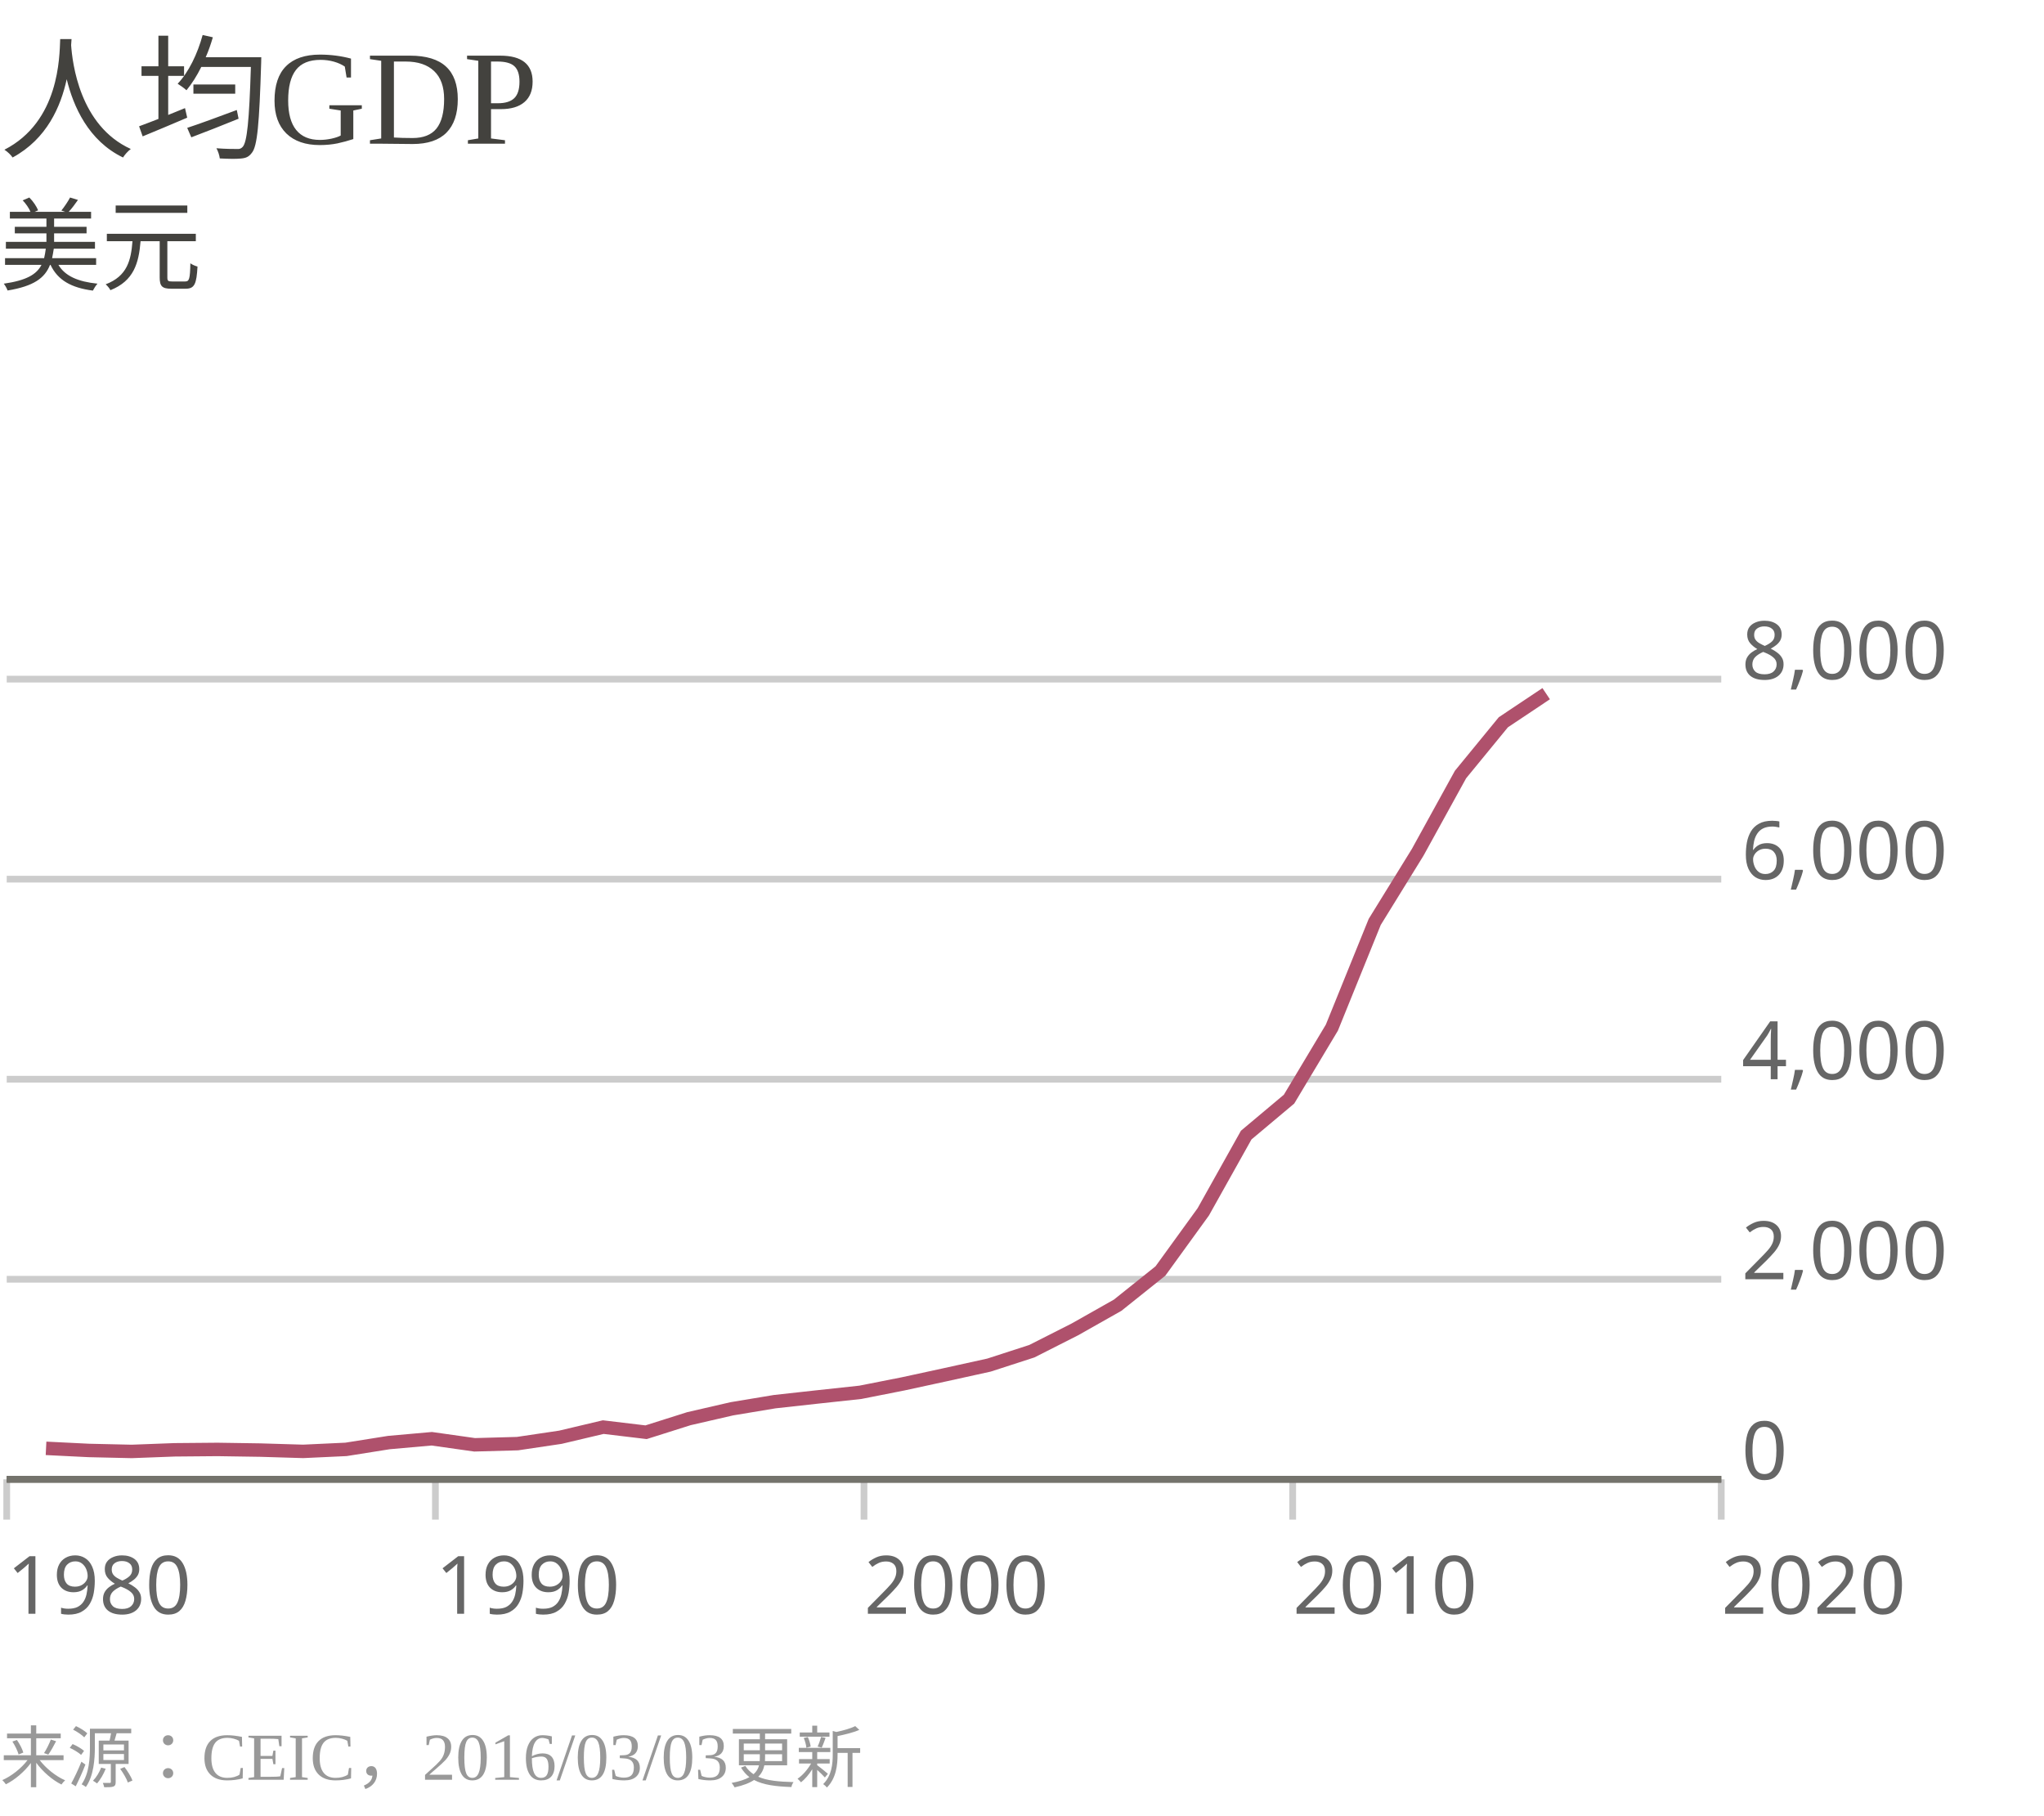
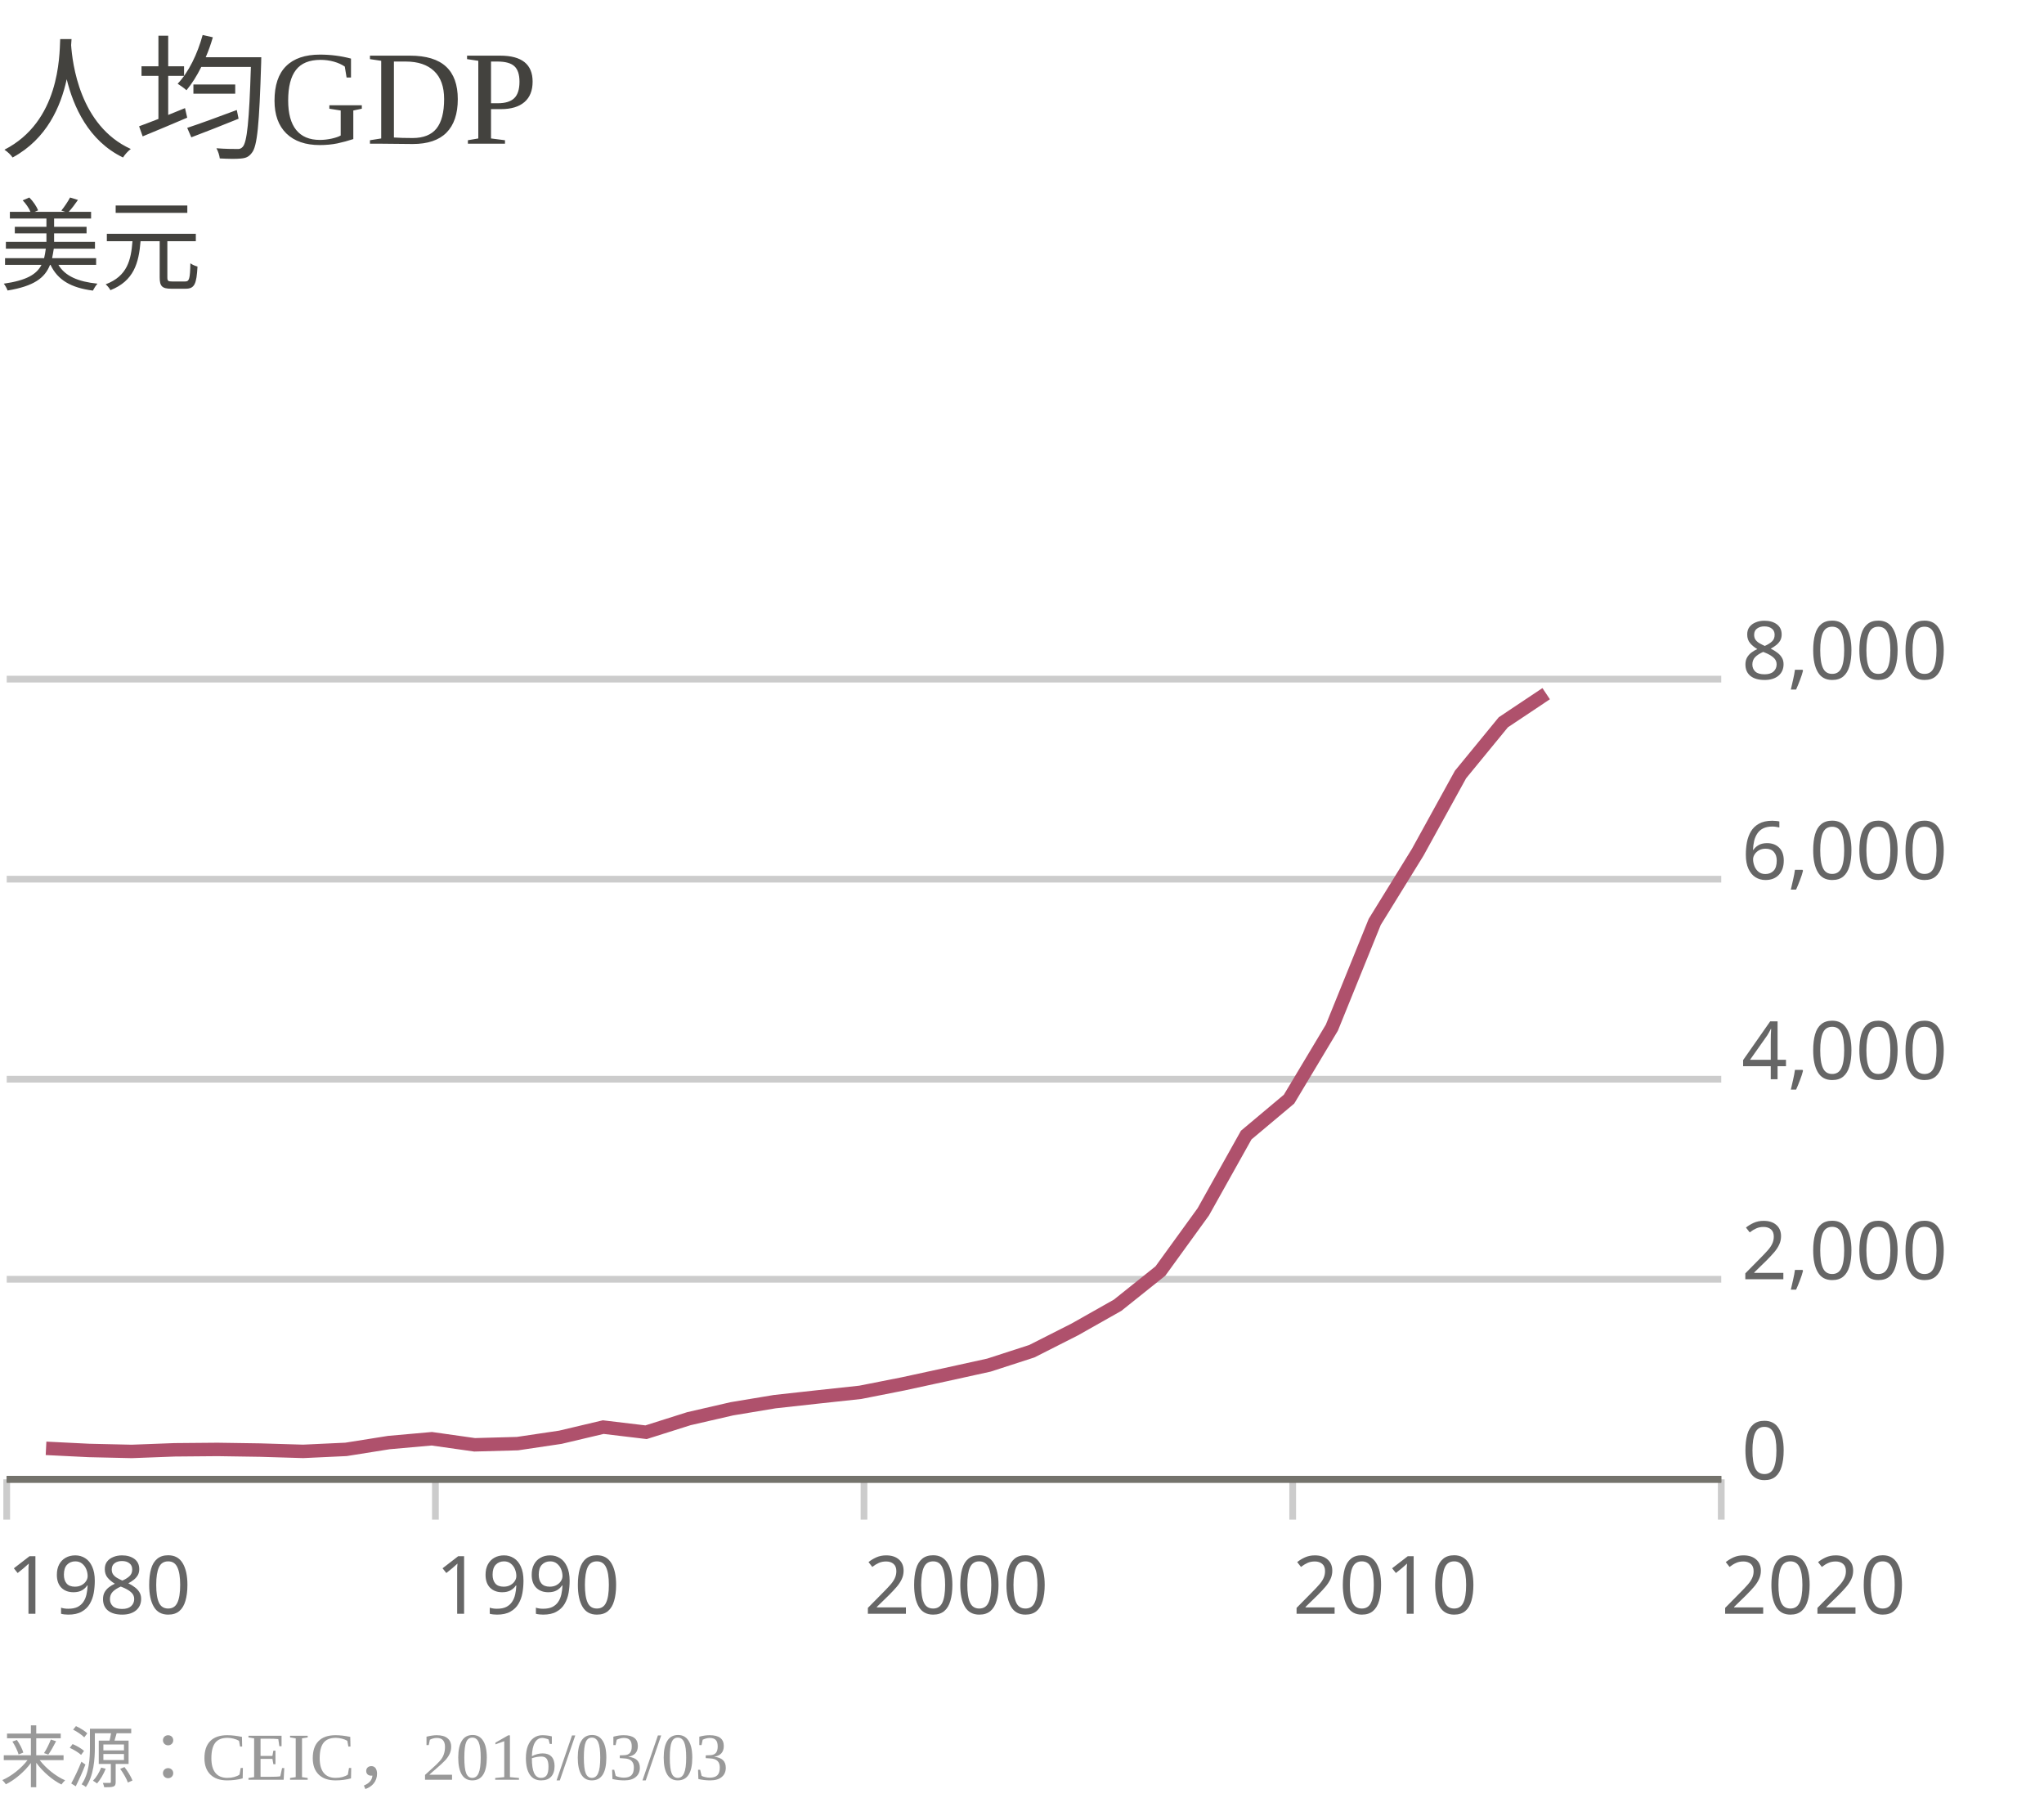
<svg xmlns="http://www.w3.org/2000/svg" viewBox="0 0 304 270">
  <text class="chart-title" fill="#43423e" font-size="20" y="22">人均GDP</text>
  <text class="chart-subtitle" fill="#43423e" font-size="15" y="42">美元</text>
-   <text class="chart-source" font-size="10" fill-opacity="0.4" y="265">来源：CEIC，2016/03/03更新</text>
+   <text class="chart-source" font-size="10" fill-opacity="0.4" y="265">来源：CEIC，2016/03/03</text>
  <g transform="translate(1,100)">
    <g transform="translate(0,120)" class="x axis">
      <g class="tick" style="" transform="translate(0,0)">
        <line y2="6" x2="0" fill="none" stroke="#000" stroke-opacity="0.2" />
        <text dy="0" style="" y="20" x="0" font-family="MetricWeb,sans-serif" fill-opacity="0.6" font-size="12" text-anchor="start">1980</text>
      </g>
      <g class="tick" style="" transform="translate(63.75873,0)">
        <line y2="6" x2="0" fill="none" stroke="#000" stroke-opacity="0.2" />
        <text dy="0" style="" y="20" x="0" font-family="MetricWeb,sans-serif" fill-opacity="0.6" font-size="12" text-anchor="start">1990</text>
      </g>
      <g class="tick" style="" transform="translate(127.5,0)">
        <line y2="6" x2="0" fill="none" stroke="#000" stroke-opacity="0.2" />
        <text dy="0" style="" y="20" x="0" font-family="MetricWeb,sans-serif" fill-opacity="0.6" font-size="12" text-anchor="start">2000</text>
      </g>
      <g class="tick" style="" transform="translate(191.2587,0)">
        <line y2="6" x2="0" fill="none" stroke="#000" stroke-opacity="0.2" />
        <text dy="0" style="" y="20" x="0" font-family="MetricWeb,sans-serif" fill-opacity="0.6" font-size="12" text-anchor="start">2010</text>
      </g>
      <g class="tick" style="" transform="translate(255,0)">
        <line y2="6" x2="0" fill="none" stroke="#000" stroke-opacity="0.2" />
        <text dy="0" style="" y="20" x="0" font-family="MetricWeb,sans-serif" fill-opacity="0.6" font-size="12" text-anchor="start">2020</text>
      </g>
      <path class="domain" d="M0,0V0H255V0" fill="none" stroke="#74736c" />
    </g>
    <g transform="translate(255,0)" class="y axis">
      <g class="tick" style="" transform="translate(0,120)">
        <line x2="-255" y2="0" fill="none" stroke="#000" stroke-opacity="0.2" />
        <text dy="0" style="text-anchor: start;" x="3" y="0" font-family="MetricWeb,sans-serif" fill-opacity="0.6" font-size="12">0</text>
      </g>
      <g class="tick" style="" transform="translate(0,90.25)">
        <line x2="-255" y2="0" fill="none" stroke="#000" stroke-opacity="0.2" />
        <text dy="0" style="text-anchor: start;" x="3" y="0" font-family="MetricWeb,sans-serif" fill-opacity="0.6" font-size="12">2,000</text>
      </g>
      <g class="tick" style="" transform="translate(0,60.5)">
        <line x2="-255" y2="0" fill="none" stroke="#000" stroke-opacity="0.2" />
        <text dy="0" style="text-anchor: start;" x="3" y="0" font-family="MetricWeb,sans-serif" fill-opacity="0.6" font-size="12">4,000</text>
      </g>
      <g class="tick" style="" transform="translate(0,30.75)">
        <line x2="-255" y2="0" fill="none" stroke="#000" stroke-opacity="0.2" />
        <text dy="0" style="text-anchor: start;" x="3" y="0" font-family="MetricWeb,sans-serif" fill-opacity="0.6" font-size="12">6,000</text>
      </g>
      <g class="tick" style="" transform="translate(0,1)">
        <line x2="-255" y2="0" fill="none" stroke="#000" stroke-opacity="0.2" />
        <text dy="0" style="text-anchor: start;" x="3" y="0" font-family="MetricWeb,sans-serif" fill-opacity="0.6" font-size="12">8,000</text>
      </g>
      <path class="domain" d="M-255,1H0V120H-255" fill="none" stroke="#000" stroke-opacity="0" />
      <line class="highlight-line" x1="0" x2="-255" y1="120" y2="120" fill="none" stroke="#74736c" />
    </g>
    <g>
      <path d="M5.847,115.395L12.218,115.71L18.588,115.855L24.959,115.615L31.347,115.559L37.718,115.655L44.088,115.847L50.459,115.55L56.847,114.535L63.218,113.97L69.588,114.87L75.959,114.695L82.347,113.746L88.718,112.238L95.088,113L101.459,110.984L107.847,109.514L114.218,108.454L120.588,107.752L126.959,107.064L133.347,105.801L139.718,104.419L146.088,103.016L152.459,100.951L158.847,97.715L165.218,94.115L171.588,89.022L177.959,80.227L184.347,68.808L190.718,63.462L197.088,52.827L203.459,37.107L209.847,26.757L216.218,15.188L222.588,7.415L228.959,3.162" stroke-width="2" fill="none" stroke="#af516c" />
    </g>
  </g>
</svg>
